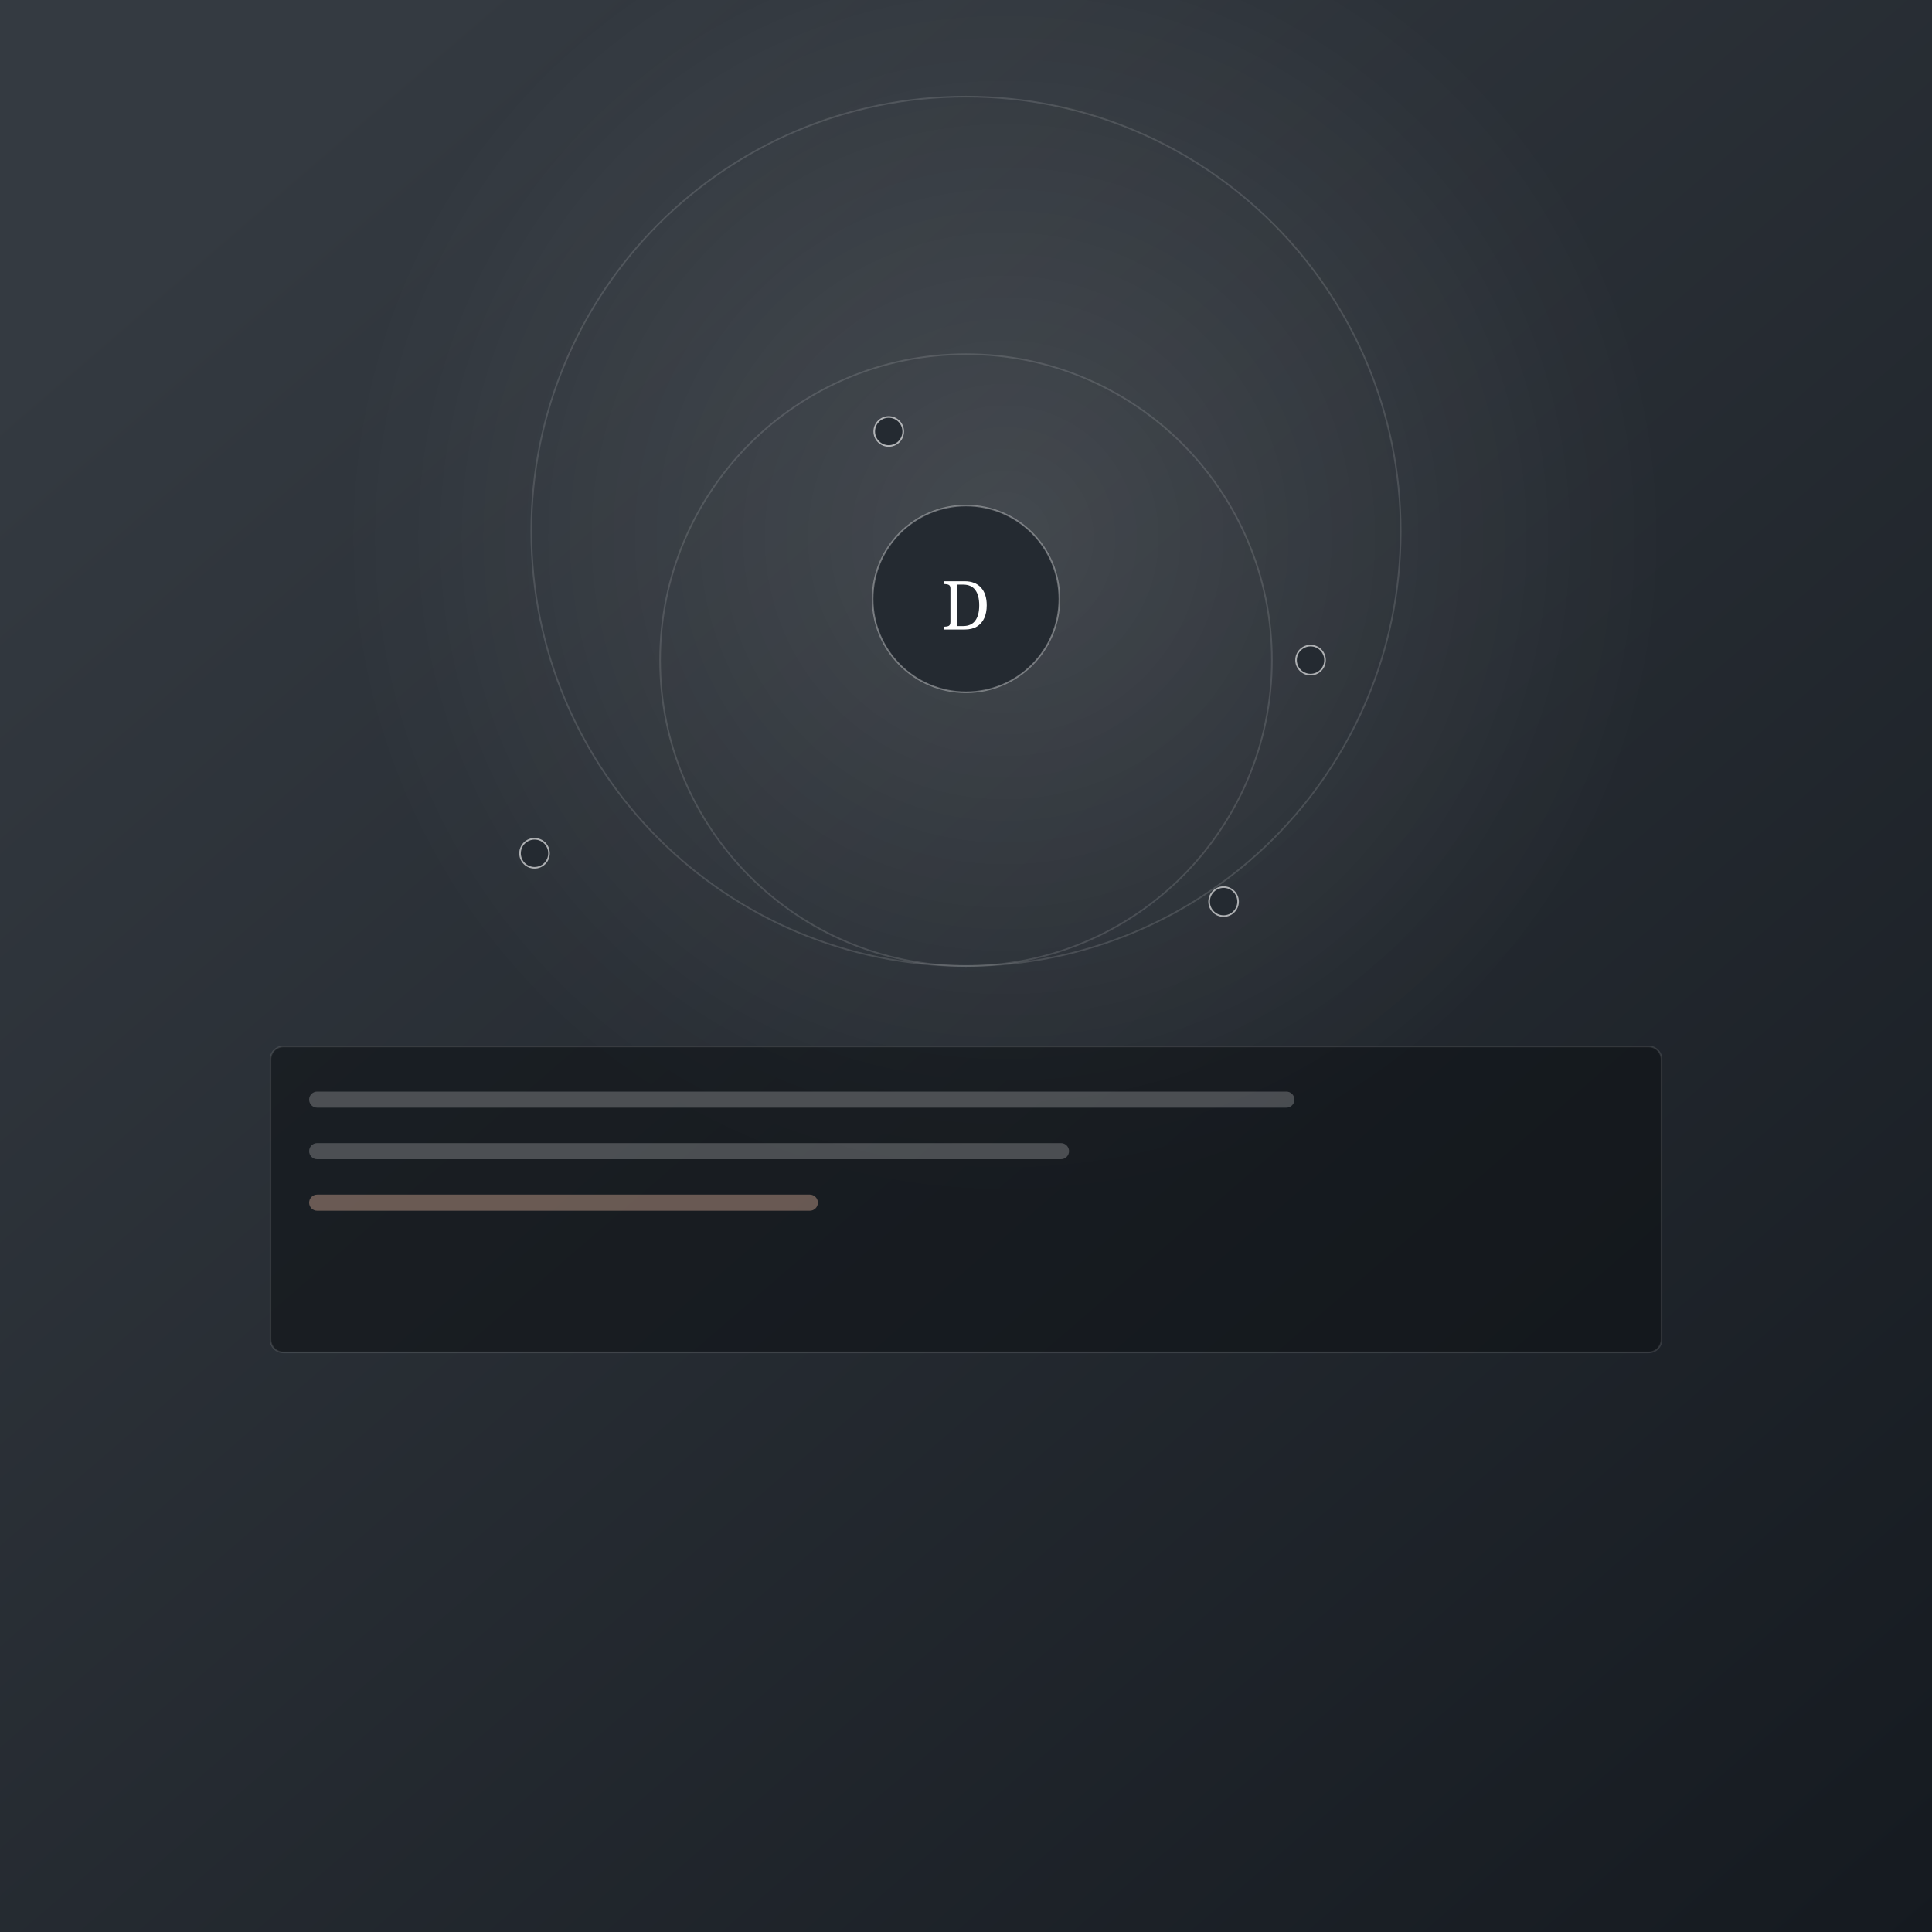
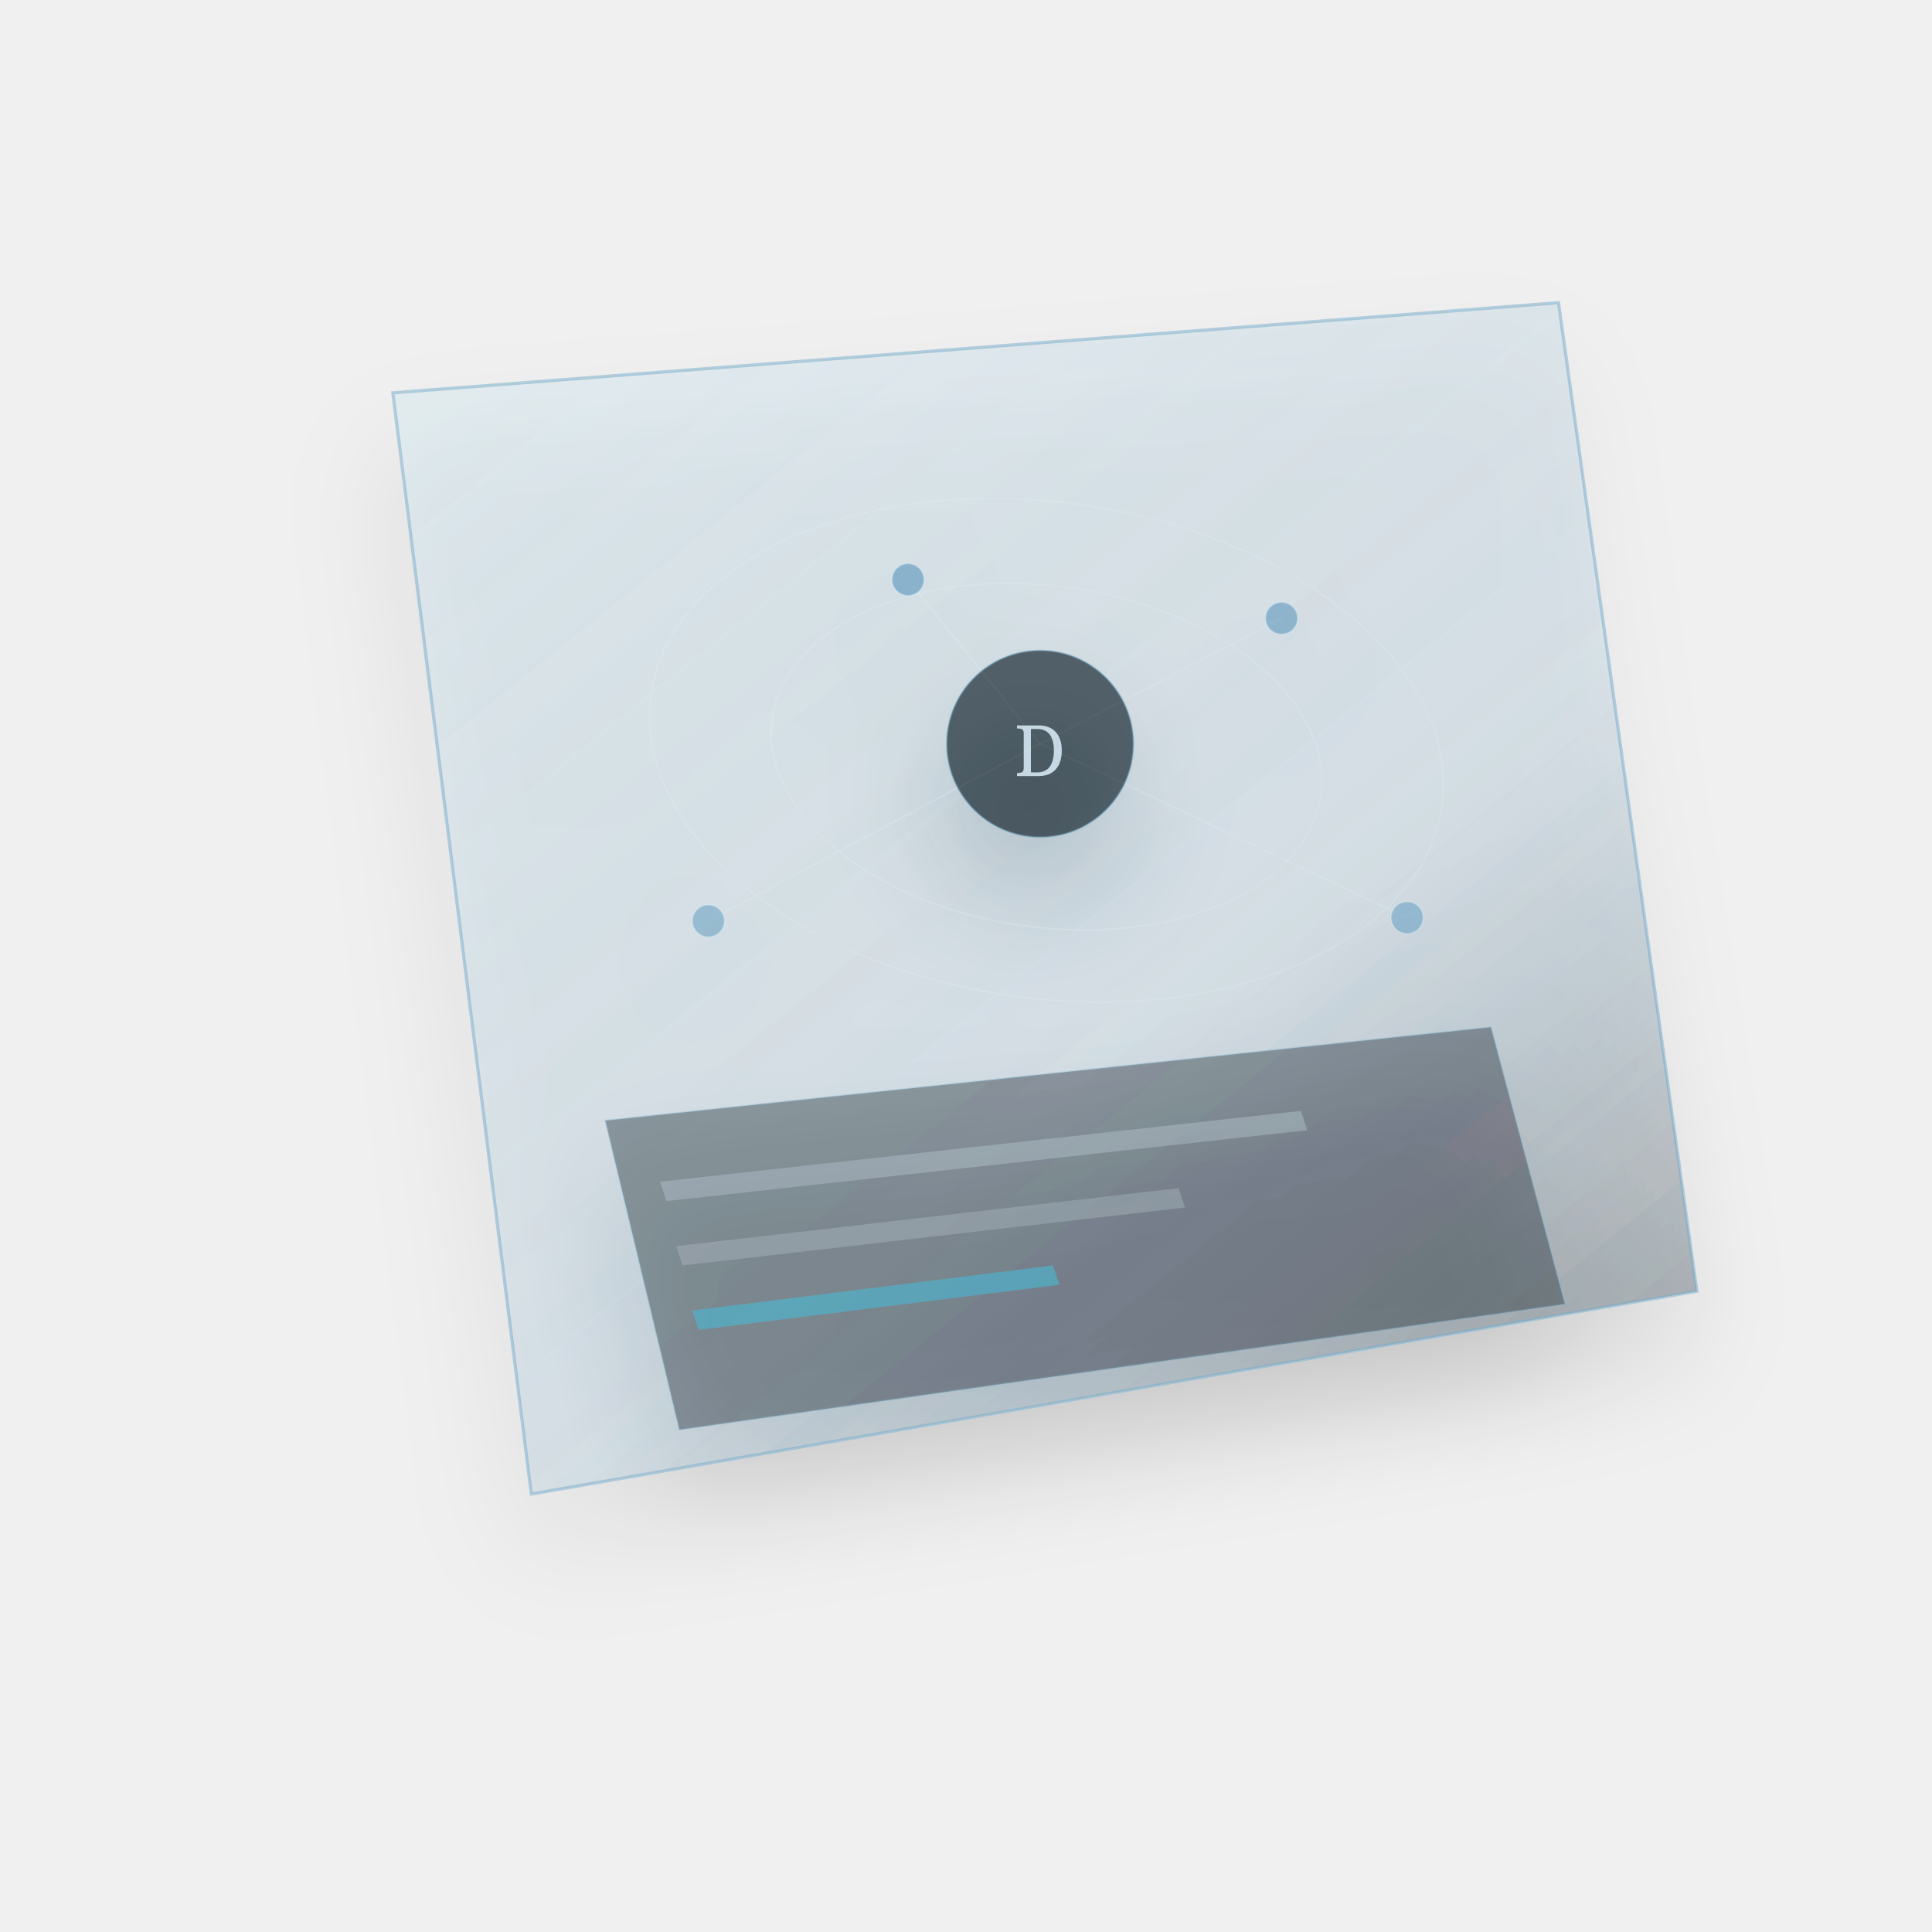
<svg xmlns="http://www.w3.org/2000/svg" viewBox="0 0 1200 1200" role="img" aria-hidden="true">
  <defs>
-     <linearGradient id="dn-bg" x1="0.18" y1="0.05" x2="1" y2="1">
-       <stop offset="0" stop-color="#343a41" />
-       <stop offset="1" stop-color="#151a20" />
+     <linearGradient id="dn-screen" x1="0.1" y1="0.03" x2="0.96" y2="1">
+       <stop offset="0" stop-color="#9ad2e8" stop-opacity="0.17" />
+       <stop offset="0.58" stop-color="#4f8fb8" stop-opacity="0.13" />
+       <stop offset="1" stop-color="#151a20" stop-opacity="0.34" />
    </linearGradient>
-     <radialGradient id="dn-glow" cx="0.52" cy="0.28" r="0.34">
-       <stop offset="0" stop-color="#ffffff" stop-opacity="0.12" />
-       <stop offset="1" stop-color="#ffffff" stop-opacity="0" />
-     </radialGradient>
+     <filter id="dn-soft-shadow" x="-20%" y="-20%" width="140%" height="150%">
+       <feDropShadow dx="-6" dy="38" stdDeviation="34" flood-color="#0d1824" flood-opacity="0.34" />
+     </filter>
  </defs>
-   <rect width="1200" height="1200" fill="url(#dn-bg)" />
-   <rect width="1200" height="1200" fill="url(#dn-glow)" />
-   <g fill="none" stroke="#ffffff" stroke-opacity="0.13">
-     <circle cx="600" cy="330" r="270" />
-     <circle cx="600" cy="410" r="190" />
-   </g>
-   <g>
-     <circle cx="600" cy="372" r="58" fill="#242a31" stroke="#ffffff" stroke-opacity="0.34" />
-     <text x="600" y="391" text-anchor="middle" fill="#ffffff" font-size="42" font-family="Georgia, serif">D</text>
-     <circle cx="552" cy="268" r="9" fill="#242a31" stroke="#ffffff" stroke-opacity="0.62" />
-     <circle cx="814" cy="410" r="9" fill="#242a31" stroke="#ffffff" stroke-opacity="0.62" />
-     <circle cx="332" cy="530" r="9" fill="#242a31" stroke="#ffffff" stroke-opacity="0.62" />
-     <circle cx="760" cy="560" r="9" fill="#242a31" stroke="#ffffff" stroke-opacity="0.62" />
-   </g>
-   <g transform="translate(168 650)">
-     <rect width="864" height="190" rx="8" fill="#0d1115" fill-opacity="0.56" stroke="#ffffff" stroke-opacity="0.12" />
-     <g transform="translate(24 28)" fill="#ffffff" fill-opacity="0.22">
-       <rect x="0" y="0" width="612" height="10" rx="5" />
-       <rect x="0" y="32" width="472" height="10" rx="5" />
-       <rect x="0" y="64" width="316" height="10" rx="5" fill="#c8a28d" fill-opacity="0.46" />
+   <g filter="url(#dn-soft-shadow)" transform="translate(126 152)">
+     <polygon points="118,92 842,36 928,650 204,776" fill="url(#dn-screen)" stroke="#6ea7c6" stroke-opacity="0.48" stroke-width="2" />
+     <g fill="none" stroke="#d9eef7" stroke-opacity="0.16">
+       <ellipse cx="524" cy="314" rx="248" ry="154" transform="rotate(8 524 314)" />
+       <ellipse cx="524" cy="318" rx="172" ry="106" transform="rotate(8 524 318)" />
+       <path d="M314 420 520 310 748 418" />
+       <path d="M520 310 438 208" />
+       <path d="M520 310 670 232" />
+     </g>
+     <g>
+       <circle cx="520" cy="310" r="58" fill="#101a24" fill-opacity="0.62" stroke="#6ea7c6" stroke-opacity="0.48" />
+       <text x="520" y="330" text-anchor="middle" fill="#d9eef7" fill-opacity="0.86" font-size="44" font-family="Georgia, serif">D</text>
+       <circle cx="438" cy="208" r="10" fill="#4f8fb8" fill-opacity="0.54" stroke="#d9eef7" stroke-opacity="0.38" />
+       <circle cx="670" cy="232" r="10" fill="#4f8fb8" fill-opacity="0.5" stroke="#d9eef7" stroke-opacity="0.34" />
+       <circle cx="314" cy="420" r="10" fill="#4f8fb8" fill-opacity="0.44" stroke="#d9eef7" stroke-opacity="0.32" />
+       <circle cx="748" cy="418" r="10" fill="#4f8fb8" fill-opacity="0.44" stroke="#d9eef7" stroke-opacity="0.32" />
+     </g>
+     <g transform="translate(250 544)">
+       <polygon points="0,0 550,-58 596,114 46,192" fill="#101a24" fill-opacity="0.36" stroke="#6ea7c6" stroke-opacity="0.3" />
+       <polygon points="34,38 432,-6 436,6 38,50" fill="#d9eef7" fill-opacity="0.24" />
+       <polygon points="44,78 356,42 360,54 48,90" fill="#d9eef7" fill-opacity="0.18" />
+       <polygon points="54,118 278,90 282,102 58,130" fill="#21d8ff" fill-opacity="0.34" />
    </g>
  </g>
</svg>
